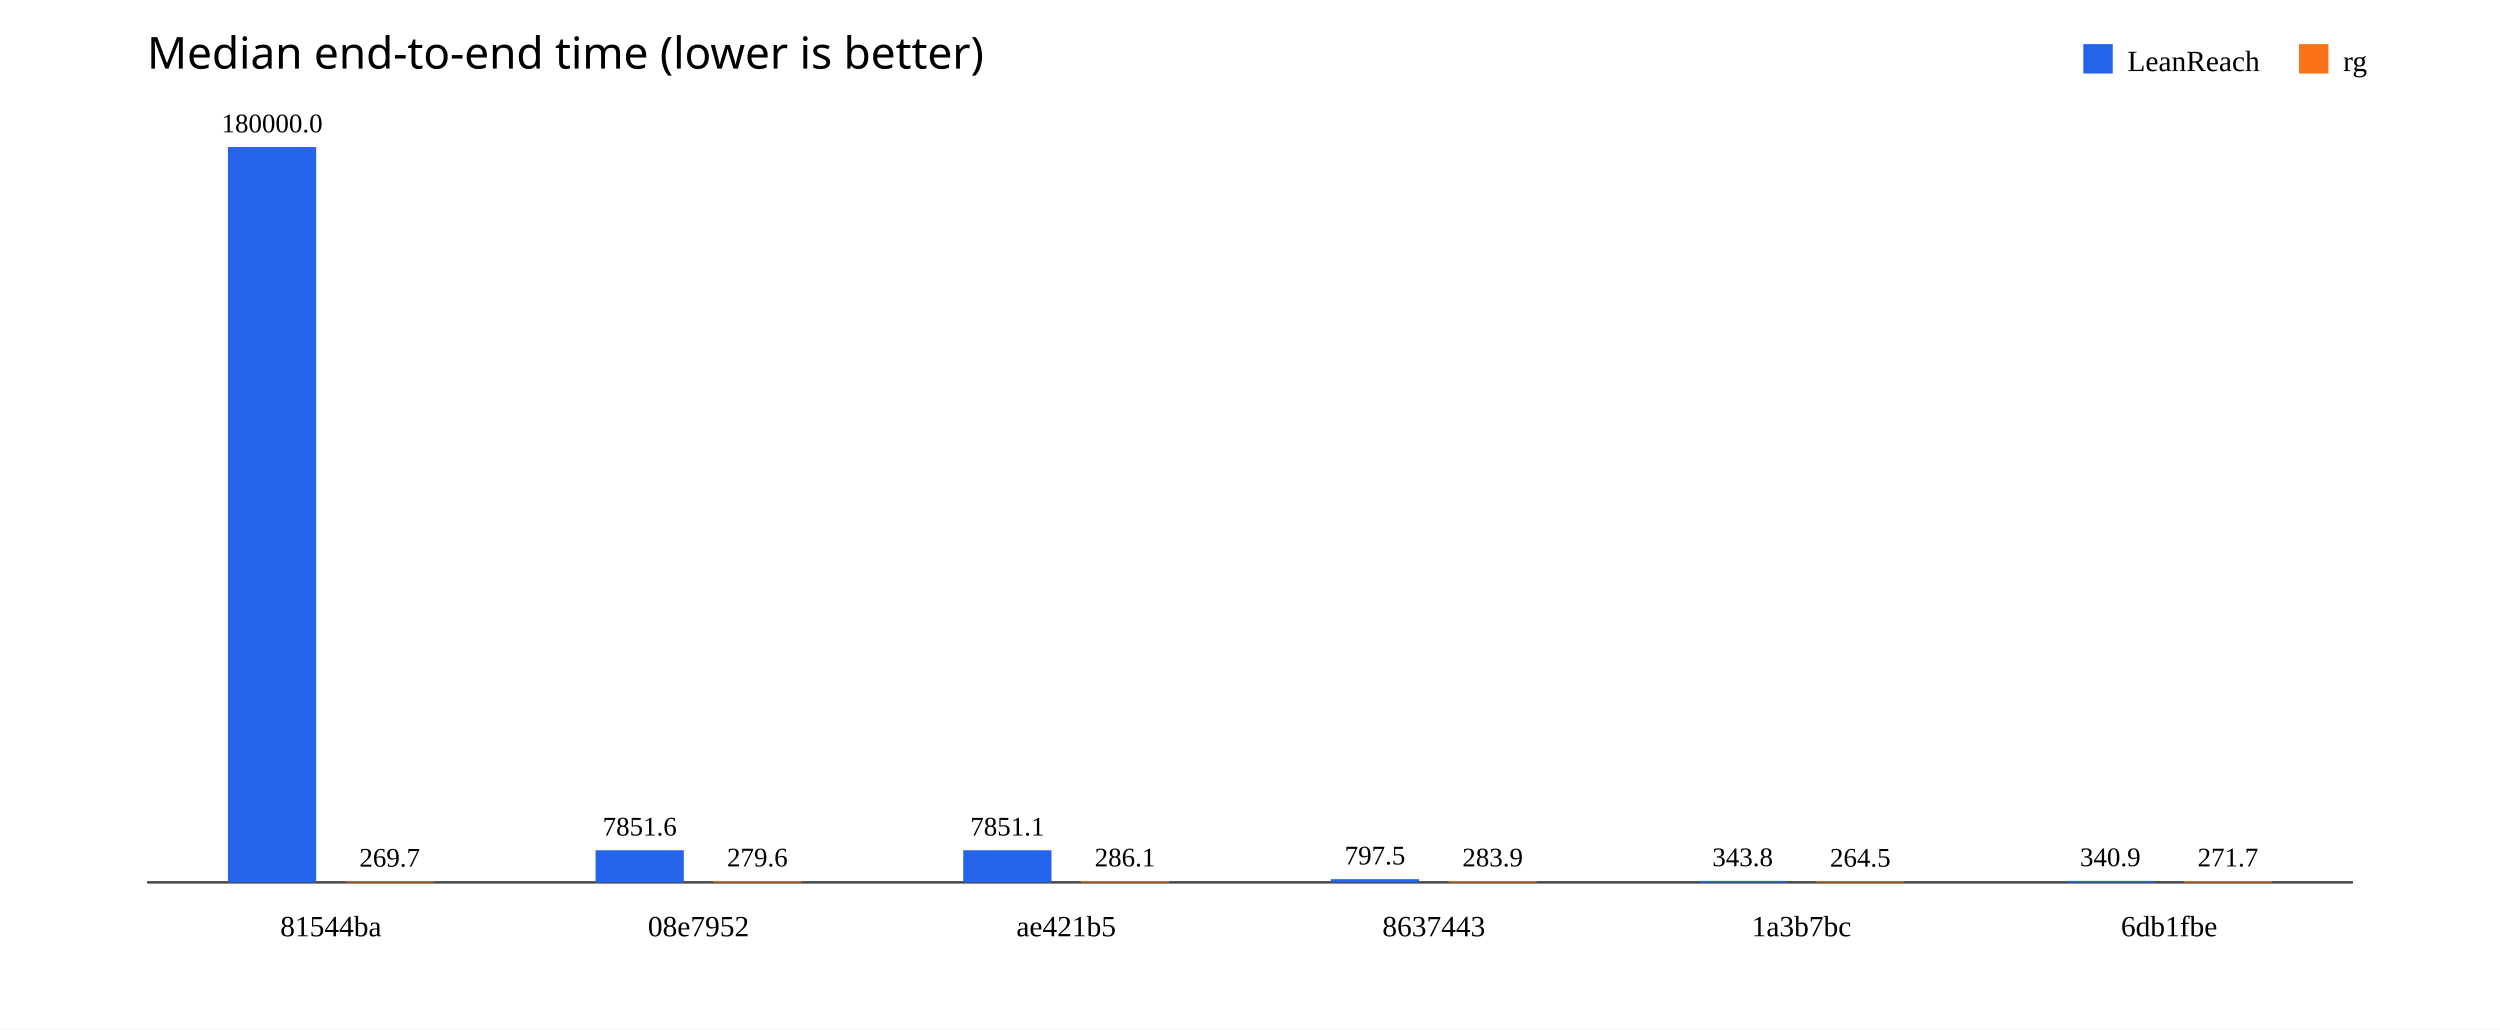
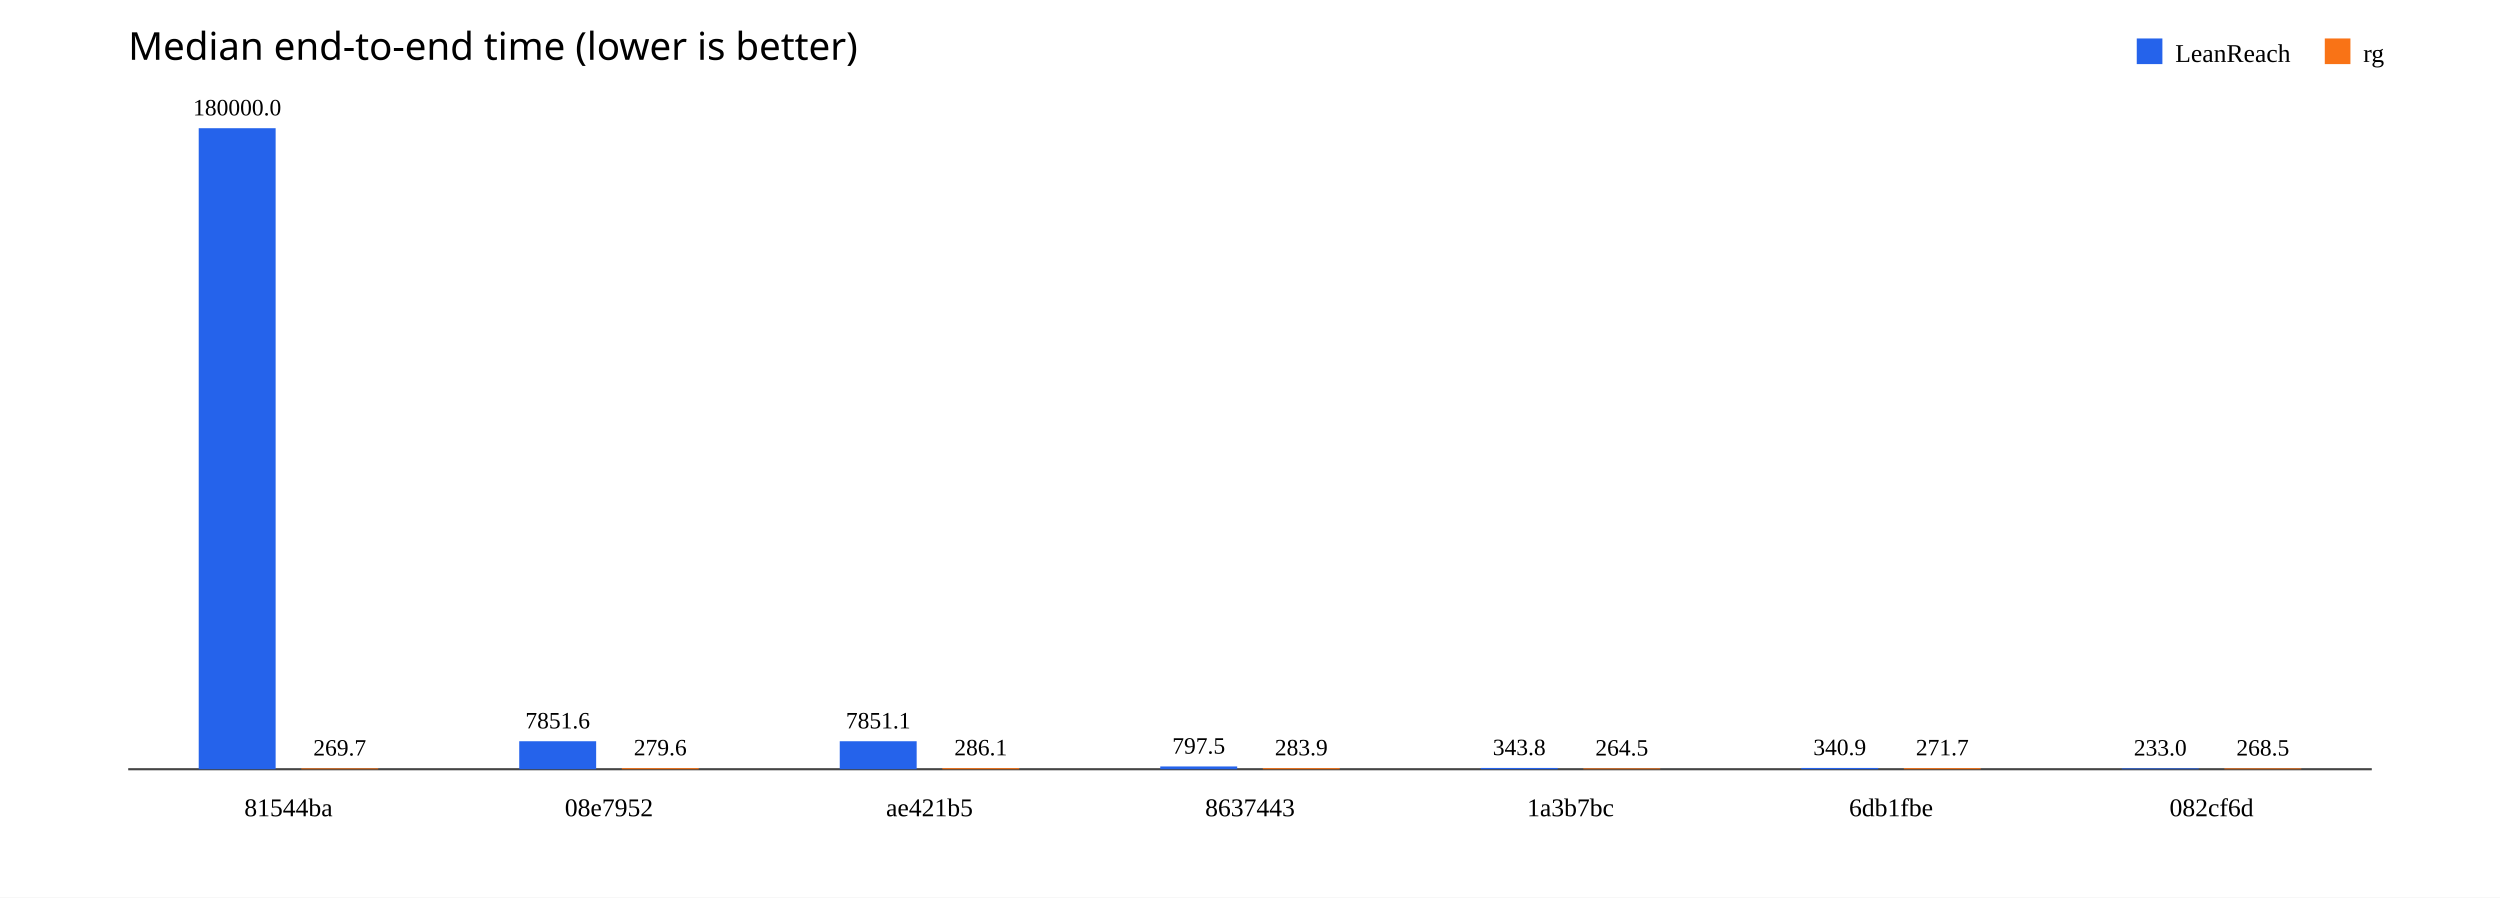
- <svg xmlns="http://www.w3.org/2000/svg" width="1020" height="420">
+ <svg xmlns="http://www.w3.org/2000/svg" width="1170" height="420">
  <rect width="100%" height="100%" fill="white" />
  <text x="60" y="28" font-size="18" font-family="sans-serif">Median end-to-end time (lower is better)</text>
-   <line x1="60" y1="360" x2="960" y2="360" stroke="#444" />
+   <line x1="60" y1="360" x2="1110" y2="360" stroke="#444" />
  <rect x="93.0" y="60.0" width="36" height="300.0" fill="#2563eb" />
  <rect x="141.0" y="359.6" width="36" height="0.4" fill="#f97316" />
  <rect x="243.0" y="346.9" width="36" height="13.1" fill="#2563eb" />
  <rect x="291.0" y="359.5" width="36" height="0.5" fill="#f97316" />
  <rect x="393.0" y="346.9" width="36" height="13.1" fill="#2563eb" />
  <rect x="441.0" y="359.5" width="36" height="0.5" fill="#f97316" />
  <rect x="543.0" y="358.7" width="36" height="1.3" fill="#2563eb" />
  <rect x="591.0" y="359.5" width="36" height="0.5" fill="#f97316" />
  <rect x="693.0" y="359.4" width="36" height="0.6" fill="#2563eb" />
  <rect x="741.0" y="359.6" width="36" height="0.4" fill="#f97316" />
  <rect x="843.0" y="359.4" width="36" height="0.6" fill="#2563eb" />
  <rect x="891.0" y="359.5" width="36" height="0.5" fill="#f97316" />
+   <rect x="993.0" y="359.6" width="36" height="0.4" fill="#2563eb" />
+   <rect x="1041.0" y="359.6" width="36" height="0.4" fill="#f97316" />
  <text x="111.0" y="54.0" text-anchor="middle" font-size="11">180000.0</text>
  <text x="159.0" y="353.6" text-anchor="middle" font-size="11">269.7</text>
  <text x="135" y="382" text-anchor="middle" font-size="12">81544ba</text>
  <text x="261.0" y="340.9" text-anchor="middle" font-size="11">7851.6</text>
  <text x="309.0" y="353.5" text-anchor="middle" font-size="11">279.6</text>
  <text x="285" y="382" text-anchor="middle" font-size="12">08e7952</text>
  <text x="411.0" y="340.9" text-anchor="middle" font-size="11">7851.1</text>
  <text x="459.0" y="353.5" text-anchor="middle" font-size="11">286.1</text>
  <text x="435" y="382" text-anchor="middle" font-size="12">ae421b5</text>
  <text x="561.0" y="352.7" text-anchor="middle" font-size="11">797.5</text>
  <text x="609.0" y="353.5" text-anchor="middle" font-size="11">283.9</text>
  <text x="585" y="382" text-anchor="middle" font-size="12">8637443</text>
  <text x="711.0" y="353.4" text-anchor="middle" font-size="11">343.8</text>
  <text x="759.0" y="353.6" text-anchor="middle" font-size="11">264.5</text>
  <text x="735" y="382" text-anchor="middle" font-size="12">1a3b7bc</text>
  <text x="861.0" y="353.4" text-anchor="middle" font-size="11">340.9</text>
  <text x="909.0" y="353.5" text-anchor="middle" font-size="11">271.7</text>
  <text x="885" y="382" text-anchor="middle" font-size="12">6db1fbe</text>
-   <rect x="850" y="18" width="12" height="12" fill="#2563eb" />
-   <text x="868" y="29" font-size="12">LeanReach</text>
-   <rect x="938" y="18" width="12" height="12" fill="#f97316" />
-   <text x="956" y="29" font-size="12">rg</text>
+   <text x="1011.0" y="353.6" text-anchor="middle" font-size="11">233.0</text>
+   <text x="1059.0" y="353.6" text-anchor="middle" font-size="11">268.5</text>
+   <text x="1035" y="382" text-anchor="middle" font-size="12">082cf6d</text>
+   <rect x="1000" y="18" width="12" height="12" fill="#2563eb" />
+   <text x="1018" y="29" font-size="12">LeanReach</text>
+   <rect x="1088" y="18" width="12" height="12" fill="#f97316" />
+   <text x="1106" y="29" font-size="12">rg</text>
</svg>
